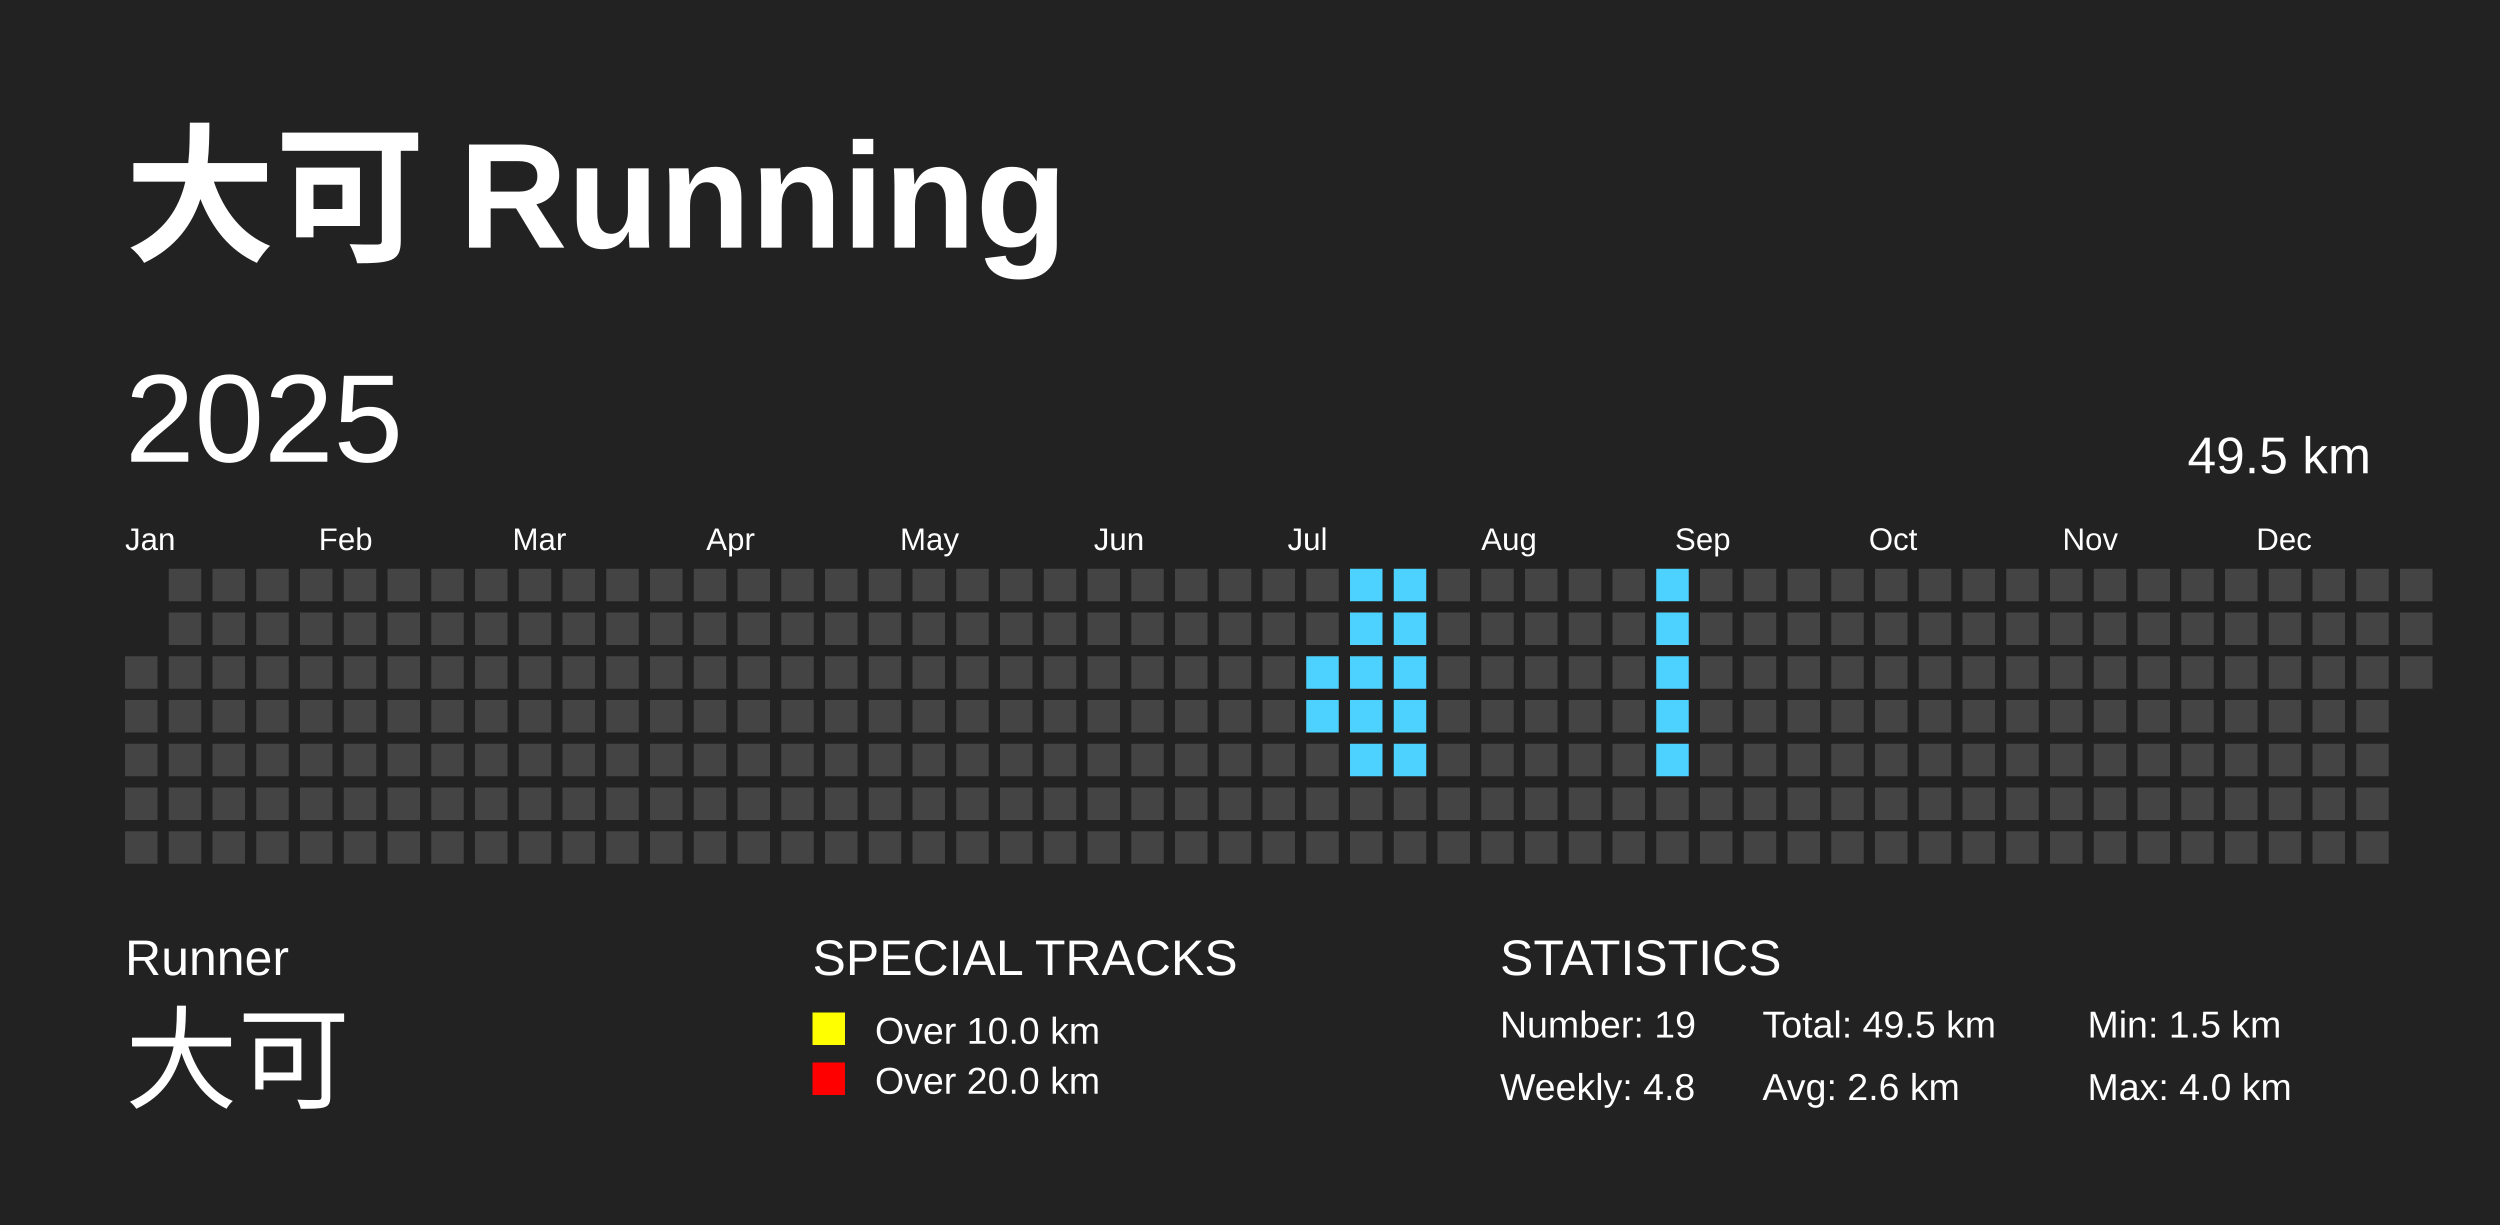
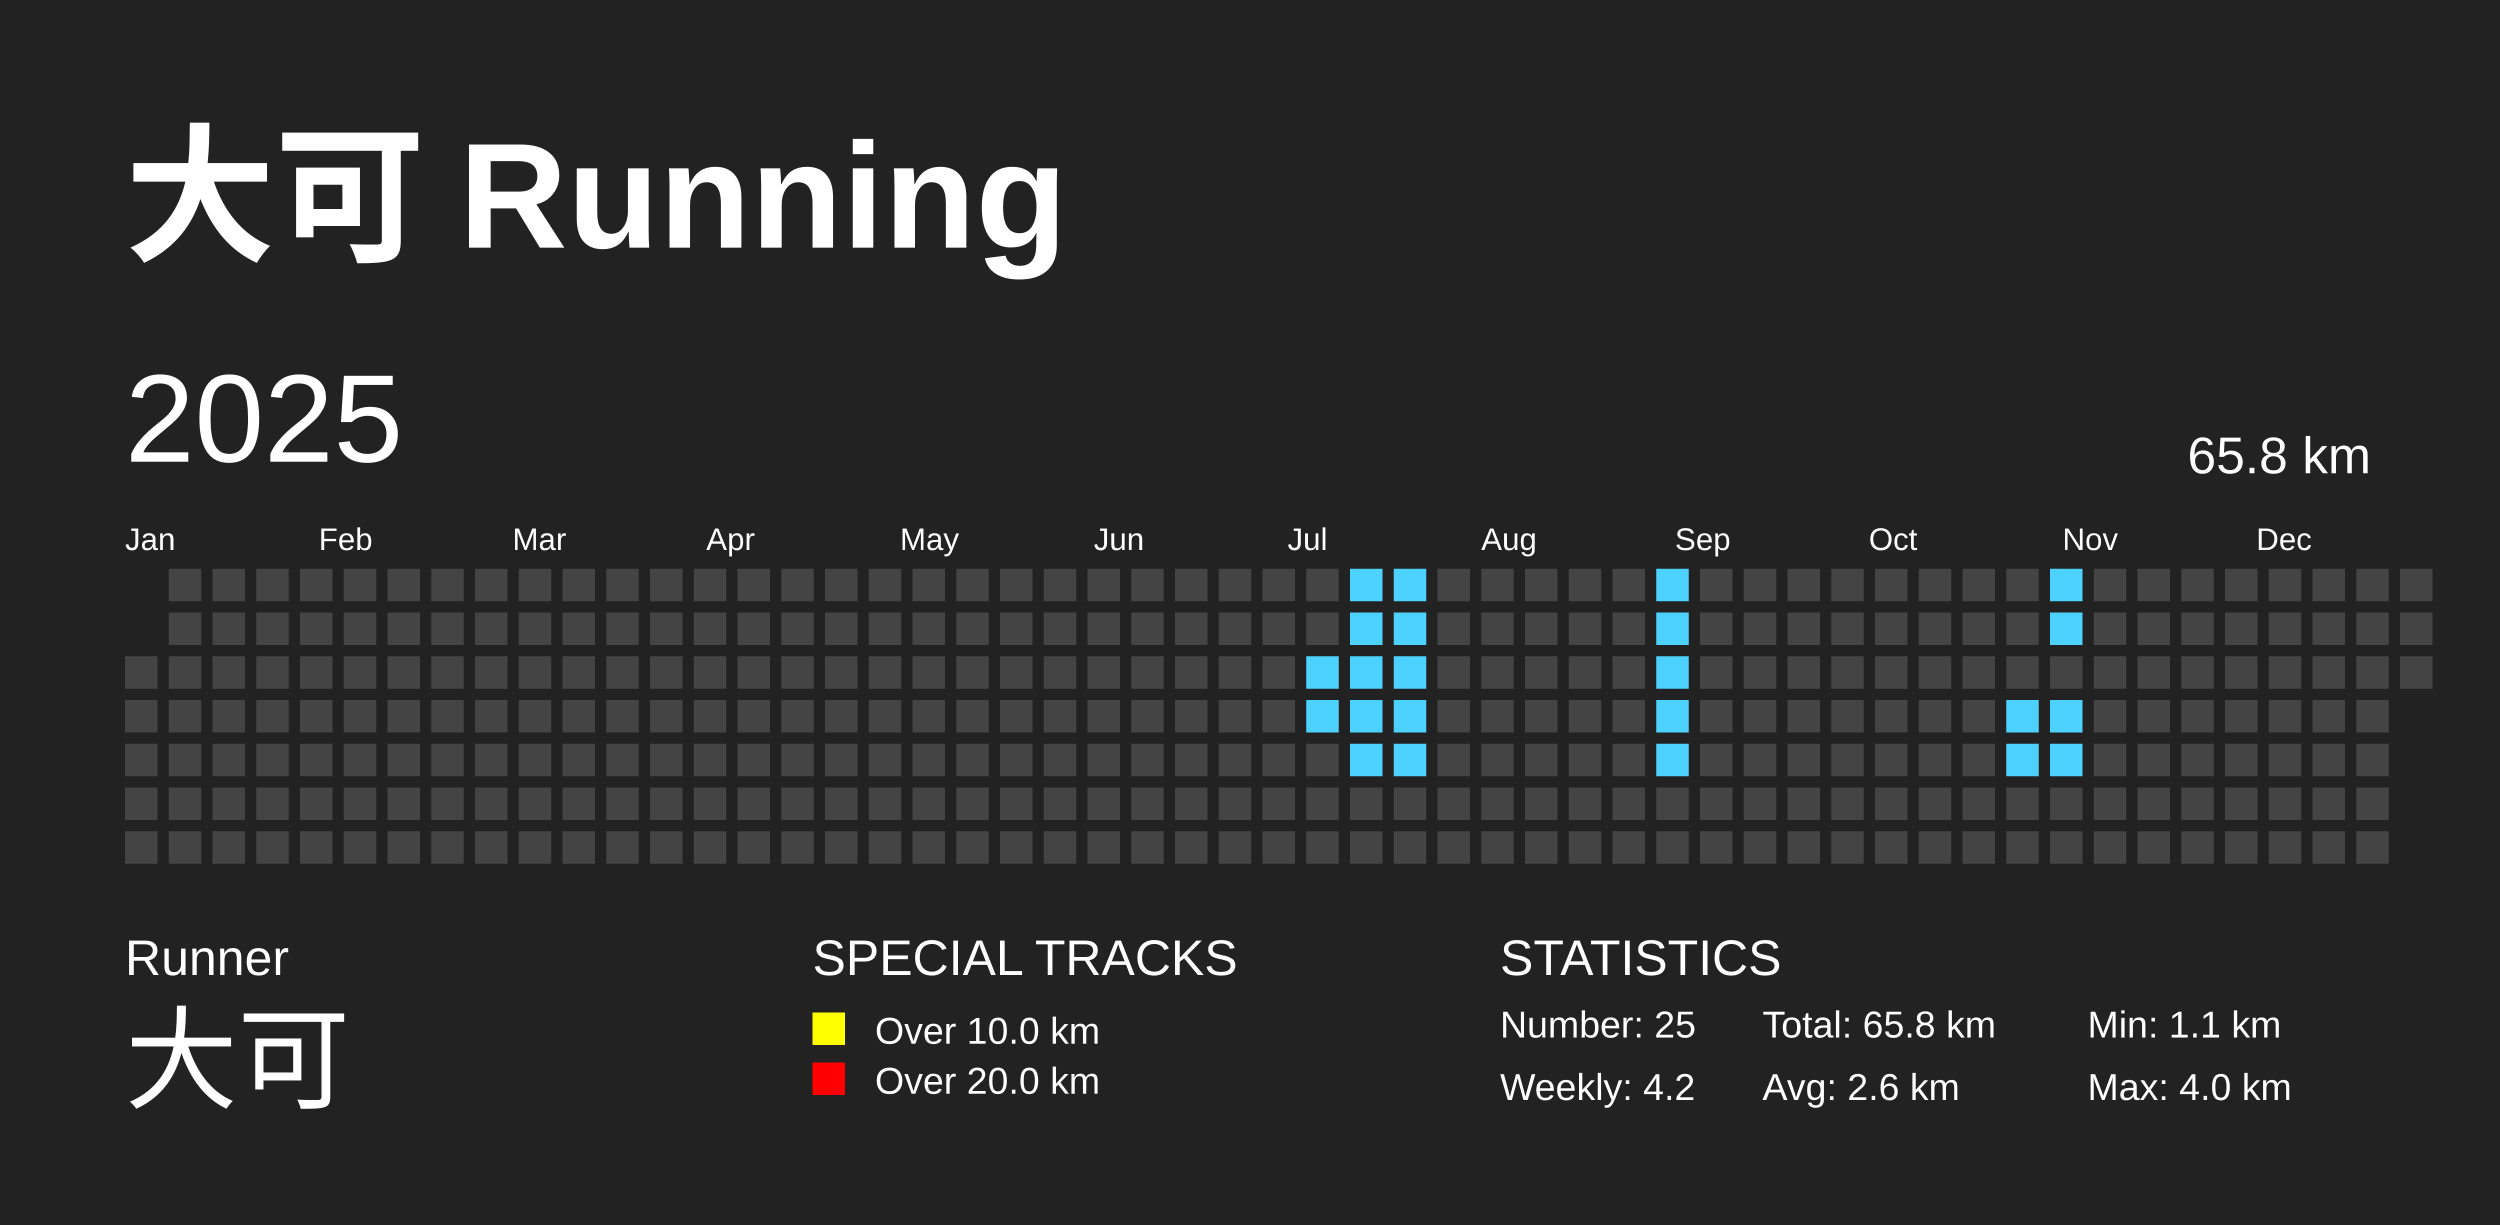
<svg xmlns="http://www.w3.org/2000/svg" baseProfile="full" height="98mm" version="1.1" viewBox="0,0,200,98" width="200mm">
  <defs />
  <rect fill="#222222" height="98" width="200" x="0" y="0" />
  <text fill="#FFFFFF" style="font-size:12px; font-family:Arial; font-weight:bold;" x="10" y="20">大可 Running</text>
  <text fill="#FFFFFF" style="font-size:4px; font-family:Arial" x="10" y="78">Runner</text>
  <text fill="#FFFFFF" style="font-size:9px; font-family:Arial" x="10" y="88">大可</text>
  <text fill="#FFFFFF" style="font-size:4px; font-family:Arial" x="65" y="78">SPECIAL TRACKS</text>
  <rect fill="yellow" height="2.6" width="2.6" x="65" y="81" />
  <text fill="#FFFFFF" style="font-size:3px; font-family:Arial" x="70" y="83.5">Over 10.0 km</text>
  <rect fill="red" height="2.6" width="2.6" x="65" y="85" />
  <text fill="#FFFFFF" style="font-size:3px; font-family:Arial" x="70" y="87.5">Over 20.0 km</text>
  <text fill="#FFFFFF" style="font-size:4px; font-family:Arial" x="120" y="78">STATISTICS</text>
-   <text fill="#FFFFFF" style="font-size:3px; font-family:Arial" x="120" y="83">Number: 19</text>
-   <text fill="#FFFFFF" style="font-size:3px; font-family:Arial" x="120" y="88">Weekly: 4.8</text>
-   <text fill="#FFFFFF" style="font-size:3px; font-family:Arial" x="141" y="83">Total: 49.5 km</text>
+   <text fill="#FFFFFF" style="font-size:3px; font-family:Arial" x="120" y="83">Number: 25</text>
+   <text fill="#FFFFFF" style="font-size:3px; font-family:Arial" x="120" y="88">Weekly: 4.2</text>
+   <text fill="#FFFFFF" style="font-size:3px; font-family:Arial" x="141" y="83">Total: 65.8 km</text>
  <text fill="#FFFFFF" style="font-size:3px; font-family:Arial" x="141" y="88">Avg: 2.6 km</text>
-   <text fill="#FFFFFF" style="font-size:3px; font-family:Arial" x="167" y="83">Min: 1.5 km</text>
+   <text fill="#FFFFFF" style="font-size:3px; font-family:Arial" x="167" y="83">Min: 1.1 km</text>
  <text fill="#FFFFFF" style="font-size:3px; font-family:Arial" x="167" y="88">Max: 4.0 km</text>
  <text dominant-baseline="hanging" fill="#FFFFFF" style="font-size:10.0px; font-family:Arial;" x="10" y="30">2025</text>
-   <text dominant-baseline="hanging" fill="#FFFFFF" style="font-size:4.125px; font-family:Arial;" x="175" y="35">49.5 km</text>
+   <text dominant-baseline="hanging" fill="#FFFFFF" style="font-size:4.125px; font-family:Arial;" x="175" y="35">65.8 km</text>
  <text fill="#FFFFFF" style="font-size:2.5px; font-family:Arial" x="10.0" y="44">Jan</text>
  <text fill="#FFFFFF" style="font-size:2.5px; font-family:Arial" x="25.5" y="44">Feb</text>
  <text fill="#FFFFFF" style="font-size:2.5px; font-family:Arial" x="41.0" y="44">Mar</text>
  <text fill="#FFFFFF" style="font-size:2.5px; font-family:Arial" x="56.5" y="44">Apr</text>
  <text fill="#FFFFFF" style="font-size:2.5px; font-family:Arial" x="72.0" y="44">May</text>
  <text fill="#FFFFFF" style="font-size:2.5px; font-family:Arial" x="87.5" y="44">Jun</text>
  <text fill="#FFFFFF" style="font-size:2.5px; font-family:Arial" x="103.0" y="44">Jul</text>
  <text fill="#FFFFFF" style="font-size:2.5px; font-family:Arial" x="118.5" y="44">Aug</text>
  <text fill="#FFFFFF" style="font-size:2.5px; font-family:Arial" x="134.0" y="44">Sep</text>
  <text fill="#FFFFFF" style="font-size:2.5px; font-family:Arial" x="149.5" y="44">Oct</text>
  <text fill="#FFFFFF" style="font-size:2.5px; font-family:Arial" x="165.0" y="44">Nov</text>
  <text fill="#FFFFFF" style="font-size:2.5px; font-family:Arial" x="180.5" y="44">Dec</text>
  <rect fill="#444444" height="2.6" width="2.6" x="10.0" y="52.5" />
  <rect fill="#444444" height="2.6" width="2.6" x="10.0" y="56.0" />
  <rect fill="#444444" height="2.6" width="2.6" x="10.0" y="59.5" />
  <rect fill="#444444" height="2.6" width="2.6" x="10.0" y="63.0" />
  <rect fill="#444444" height="2.6" width="2.6" x="10.0" y="66.5" />
  <rect fill="#444444" height="2.6" width="2.6" x="13.5" y="45.5" />
  <rect fill="#444444" height="2.6" width="2.6" x="13.5" y="49.0" />
  <rect fill="#444444" height="2.6" width="2.6" x="13.5" y="52.5" />
  <rect fill="#444444" height="2.6" width="2.6" x="13.5" y="56.0" />
  <rect fill="#444444" height="2.6" width="2.6" x="13.5" y="59.5" />
  <rect fill="#444444" height="2.6" width="2.6" x="13.5" y="63.0" />
  <rect fill="#444444" height="2.6" width="2.6" x="13.5" y="66.5" />
  <rect fill="#444444" height="2.6" width="2.6" x="17.0" y="45.5" />
  <rect fill="#444444" height="2.6" width="2.6" x="17.0" y="49.0" />
  <rect fill="#444444" height="2.6" width="2.6" x="17.0" y="52.5" />
  <rect fill="#444444" height="2.6" width="2.6" x="17.0" y="56.0" />
  <rect fill="#444444" height="2.6" width="2.6" x="17.0" y="59.5" />
  <rect fill="#444444" height="2.6" width="2.6" x="17.0" y="63.0" />
  <rect fill="#444444" height="2.6" width="2.6" x="17.0" y="66.5" />
  <rect fill="#444444" height="2.6" width="2.6" x="20.5" y="45.5" />
  <rect fill="#444444" height="2.6" width="2.6" x="20.5" y="49.0" />
  <rect fill="#444444" height="2.6" width="2.6" x="20.5" y="52.5" />
  <rect fill="#444444" height="2.6" width="2.6" x="20.5" y="56.0" />
  <rect fill="#444444" height="2.6" width="2.6" x="20.5" y="59.5" />
  <rect fill="#444444" height="2.6" width="2.6" x="20.5" y="63.0" />
  <rect fill="#444444" height="2.6" width="2.6" x="20.5" y="66.5" />
  <rect fill="#444444" height="2.6" width="2.6" x="24.0" y="45.5" />
  <rect fill="#444444" height="2.6" width="2.6" x="24.0" y="49.0" />
  <rect fill="#444444" height="2.6" width="2.6" x="24.0" y="52.5" />
  <rect fill="#444444" height="2.6" width="2.6" x="24.0" y="56.0" />
  <rect fill="#444444" height="2.6" width="2.6" x="24.0" y="59.5" />
  <rect fill="#444444" height="2.6" width="2.6" x="24.0" y="63.0" />
  <rect fill="#444444" height="2.6" width="2.6" x="24.0" y="66.5" />
  <rect fill="#444444" height="2.6" width="2.6" x="27.5" y="45.5" />
  <rect fill="#444444" height="2.6" width="2.6" x="27.5" y="49.0" />
  <rect fill="#444444" height="2.6" width="2.6" x="27.5" y="52.5" />
  <rect fill="#444444" height="2.6" width="2.6" x="27.5" y="56.0" />
  <rect fill="#444444" height="2.6" width="2.6" x="27.5" y="59.5" />
  <rect fill="#444444" height="2.6" width="2.6" x="27.5" y="63.0" />
  <rect fill="#444444" height="2.6" width="2.6" x="27.5" y="66.5" />
  <rect fill="#444444" height="2.6" width="2.6" x="31.0" y="45.5" />
  <rect fill="#444444" height="2.6" width="2.6" x="31.0" y="49.0" />
  <rect fill="#444444" height="2.6" width="2.6" x="31.0" y="52.5" />
  <rect fill="#444444" height="2.6" width="2.6" x="31.0" y="56.0" />
  <rect fill="#444444" height="2.6" width="2.6" x="31.0" y="59.5" />
  <rect fill="#444444" height="2.6" width="2.6" x="31.0" y="63.0" />
  <rect fill="#444444" height="2.6" width="2.6" x="31.0" y="66.5" />
  <rect fill="#444444" height="2.6" width="2.6" x="34.5" y="45.5" />
  <rect fill="#444444" height="2.6" width="2.6" x="34.5" y="49.0" />
  <rect fill="#444444" height="2.6" width="2.6" x="34.5" y="52.5" />
  <rect fill="#444444" height="2.6" width="2.6" x="34.5" y="56.0" />
  <rect fill="#444444" height="2.6" width="2.6" x="34.5" y="59.5" />
  <rect fill="#444444" height="2.6" width="2.6" x="34.5" y="63.0" />
  <rect fill="#444444" height="2.6" width="2.6" x="34.5" y="66.5" />
  <rect fill="#444444" height="2.6" width="2.6" x="38.0" y="45.5" />
  <rect fill="#444444" height="2.6" width="2.6" x="38.0" y="49.0" />
  <rect fill="#444444" height="2.6" width="2.6" x="38.0" y="52.5" />
  <rect fill="#444444" height="2.6" width="2.6" x="38.0" y="56.0" />
  <rect fill="#444444" height="2.6" width="2.6" x="38.0" y="59.5" />
  <rect fill="#444444" height="2.6" width="2.6" x="38.0" y="63.0" />
  <rect fill="#444444" height="2.6" width="2.6" x="38.0" y="66.5" />
  <rect fill="#444444" height="2.6" width="2.6" x="41.5" y="45.5" />
  <rect fill="#444444" height="2.6" width="2.6" x="41.5" y="49.0" />
  <rect fill="#444444" height="2.6" width="2.6" x="41.5" y="52.5" />
  <rect fill="#444444" height="2.6" width="2.6" x="41.5" y="56.0" />
  <rect fill="#444444" height="2.6" width="2.6" x="41.5" y="59.5" />
  <rect fill="#444444" height="2.6" width="2.6" x="41.5" y="63.0" />
  <rect fill="#444444" height="2.6" width="2.6" x="41.5" y="66.5" />
  <rect fill="#444444" height="2.6" width="2.6" x="45.0" y="45.5" />
  <rect fill="#444444" height="2.6" width="2.6" x="45.0" y="49.0" />
  <rect fill="#444444" height="2.6" width="2.6" x="45.0" y="52.5" />
  <rect fill="#444444" height="2.6" width="2.6" x="45.0" y="56.0" />
  <rect fill="#444444" height="2.6" width="2.6" x="45.0" y="59.5" />
  <rect fill="#444444" height="2.6" width="2.6" x="45.0" y="63.0" />
  <rect fill="#444444" height="2.6" width="2.6" x="45.0" y="66.5" />
  <rect fill="#444444" height="2.6" width="2.6" x="48.5" y="45.5" />
  <rect fill="#444444" height="2.6" width="2.6" x="48.5" y="49.0" />
  <rect fill="#444444" height="2.6" width="2.6" x="48.5" y="52.5" />
  <rect fill="#444444" height="2.6" width="2.6" x="48.5" y="56.0" />
  <rect fill="#444444" height="2.6" width="2.6" x="48.5" y="59.5" />
  <rect fill="#444444" height="2.6" width="2.6" x="48.5" y="63.0" />
  <rect fill="#444444" height="2.6" width="2.6" x="48.5" y="66.5" />
  <rect fill="#444444" height="2.6" width="2.6" x="52.0" y="45.5" />
  <rect fill="#444444" height="2.6" width="2.6" x="52.0" y="49.0" />
  <rect fill="#444444" height="2.6" width="2.6" x="52.0" y="52.5" />
  <rect fill="#444444" height="2.6" width="2.6" x="52.0" y="56.0" />
  <rect fill="#444444" height="2.6" width="2.6" x="52.0" y="59.5" />
  <rect fill="#444444" height="2.6" width="2.6" x="52.0" y="63.0" />
  <rect fill="#444444" height="2.6" width="2.6" x="52.0" y="66.5" />
  <rect fill="#444444" height="2.6" width="2.6" x="55.5" y="45.5" />
  <rect fill="#444444" height="2.6" width="2.6" x="55.5" y="49.0" />
  <rect fill="#444444" height="2.6" width="2.6" x="55.5" y="52.5" />
  <rect fill="#444444" height="2.6" width="2.6" x="55.5" y="56.0" />
  <rect fill="#444444" height="2.6" width="2.6" x="55.5" y="59.5" />
  <rect fill="#444444" height="2.6" width="2.6" x="55.5" y="63.0" />
  <rect fill="#444444" height="2.6" width="2.6" x="55.5" y="66.5" />
  <rect fill="#444444" height="2.6" width="2.6" x="59.0" y="45.5" />
  <rect fill="#444444" height="2.6" width="2.6" x="59.0" y="49.0" />
  <rect fill="#444444" height="2.6" width="2.6" x="59.0" y="52.5" />
  <rect fill="#444444" height="2.6" width="2.6" x="59.0" y="56.0" />
  <rect fill="#444444" height="2.6" width="2.6" x="59.0" y="59.5" />
  <rect fill="#444444" height="2.6" width="2.6" x="59.0" y="63.0" />
  <rect fill="#444444" height="2.6" width="2.6" x="59.0" y="66.5" />
  <rect fill="#444444" height="2.6" width="2.6" x="62.5" y="45.5" />
  <rect fill="#444444" height="2.6" width="2.6" x="62.5" y="49.0" />
  <rect fill="#444444" height="2.6" width="2.6" x="62.5" y="52.5" />
  <rect fill="#444444" height="2.6" width="2.6" x="62.5" y="56.0" />
  <rect fill="#444444" height="2.6" width="2.6" x="62.5" y="59.5" />
  <rect fill="#444444" height="2.6" width="2.6" x="62.5" y="63.0" />
  <rect fill="#444444" height="2.6" width="2.6" x="62.5" y="66.5" />
  <rect fill="#444444" height="2.6" width="2.6" x="66.0" y="45.5" />
  <rect fill="#444444" height="2.6" width="2.6" x="66.0" y="49.0" />
  <rect fill="#444444" height="2.6" width="2.6" x="66.0" y="52.5" />
  <rect fill="#444444" height="2.6" width="2.6" x="66.0" y="56.0" />
  <rect fill="#444444" height="2.6" width="2.6" x="66.0" y="59.5" />
  <rect fill="#444444" height="2.6" width="2.6" x="66.0" y="63.0" />
  <rect fill="#444444" height="2.6" width="2.6" x="66.0" y="66.5" />
  <rect fill="#444444" height="2.6" width="2.6" x="69.5" y="45.5" />
  <rect fill="#444444" height="2.6" width="2.6" x="69.5" y="49.0" />
  <rect fill="#444444" height="2.6" width="2.6" x="69.5" y="52.5" />
  <rect fill="#444444" height="2.6" width="2.6" x="69.5" y="56.0" />
  <rect fill="#444444" height="2.6" width="2.6" x="69.5" y="59.5" />
  <rect fill="#444444" height="2.6" width="2.6" x="69.5" y="63.0" />
  <rect fill="#444444" height="2.6" width="2.6" x="69.5" y="66.5" />
  <rect fill="#444444" height="2.6" width="2.6" x="73.0" y="45.5" />
  <rect fill="#444444" height="2.6" width="2.6" x="73.0" y="49.0" />
  <rect fill="#444444" height="2.6" width="2.6" x="73.0" y="52.5" />
  <rect fill="#444444" height="2.6" width="2.6" x="73.0" y="56.0" />
  <rect fill="#444444" height="2.6" width="2.6" x="73.0" y="59.5" />
  <rect fill="#444444" height="2.6" width="2.6" x="73.0" y="63.0" />
  <rect fill="#444444" height="2.6" width="2.6" x="73.0" y="66.5" />
  <rect fill="#444444" height="2.6" width="2.6" x="76.5" y="45.5" />
  <rect fill="#444444" height="2.6" width="2.6" x="76.5" y="49.0" />
  <rect fill="#444444" height="2.6" width="2.6" x="76.5" y="52.5" />
  <rect fill="#444444" height="2.6" width="2.6" x="76.5" y="56.0" />
  <rect fill="#444444" height="2.6" width="2.6" x="76.5" y="59.5" />
  <rect fill="#444444" height="2.6" width="2.6" x="76.5" y="63.0" />
  <rect fill="#444444" height="2.6" width="2.6" x="76.5" y="66.5" />
  <rect fill="#444444" height="2.6" width="2.6" x="80.0" y="45.5" />
  <rect fill="#444444" height="2.6" width="2.6" x="80.0" y="49.0" />
  <rect fill="#444444" height="2.6" width="2.6" x="80.0" y="52.5" />
  <rect fill="#444444" height="2.6" width="2.6" x="80.0" y="56.0" />
  <rect fill="#444444" height="2.6" width="2.6" x="80.0" y="59.5" />
  <rect fill="#444444" height="2.6" width="2.6" x="80.0" y="63.0" />
  <rect fill="#444444" height="2.6" width="2.6" x="80.0" y="66.5" />
  <rect fill="#444444" height="2.6" width="2.6" x="83.5" y="45.5" />
  <rect fill="#444444" height="2.6" width="2.6" x="83.5" y="49.0" />
  <rect fill="#444444" height="2.6" width="2.6" x="83.5" y="52.5" />
  <rect fill="#444444" height="2.6" width="2.6" x="83.5" y="56.0" />
  <rect fill="#444444" height="2.6" width="2.6" x="83.5" y="59.5" />
  <rect fill="#444444" height="2.6" width="2.6" x="83.5" y="63.0" />
  <rect fill="#444444" height="2.6" width="2.6" x="83.5" y="66.5" />
  <rect fill="#444444" height="2.6" width="2.6" x="87.0" y="45.5" />
  <rect fill="#444444" height="2.6" width="2.6" x="87.0" y="49.0" />
  <rect fill="#444444" height="2.6" width="2.6" x="87.0" y="52.5" />
  <rect fill="#444444" height="2.6" width="2.6" x="87.0" y="56.0" />
  <rect fill="#444444" height="2.6" width="2.6" x="87.0" y="59.5" />
  <rect fill="#444444" height="2.6" width="2.6" x="87.0" y="63.0" />
  <rect fill="#444444" height="2.6" width="2.6" x="87.0" y="66.5" />
  <rect fill="#444444" height="2.6" width="2.6" x="90.5" y="45.5" />
  <rect fill="#444444" height="2.6" width="2.6" x="90.5" y="49.0" />
  <rect fill="#444444" height="2.6" width="2.6" x="90.5" y="52.5" />
  <rect fill="#444444" height="2.6" width="2.6" x="90.5" y="56.0" />
  <rect fill="#444444" height="2.6" width="2.6" x="90.5" y="59.5" />
  <rect fill="#444444" height="2.6" width="2.6" x="90.5" y="63.0" />
  <rect fill="#444444" height="2.6" width="2.6" x="90.5" y="66.5" />
  <rect fill="#444444" height="2.6" width="2.6" x="94.0" y="45.5" />
  <rect fill="#444444" height="2.6" width="2.6" x="94.0" y="49.0" />
  <rect fill="#444444" height="2.6" width="2.6" x="94.0" y="52.5" />
  <rect fill="#444444" height="2.6" width="2.6" x="94.0" y="56.0" />
  <rect fill="#444444" height="2.6" width="2.6" x="94.0" y="59.5" />
  <rect fill="#444444" height="2.6" width="2.6" x="94.0" y="63.0" />
  <rect fill="#444444" height="2.6" width="2.6" x="94.0" y="66.5" />
  <rect fill="#444444" height="2.6" width="2.6" x="97.5" y="45.5" />
  <rect fill="#444444" height="2.6" width="2.6" x="97.5" y="49.0" />
  <rect fill="#444444" height="2.6" width="2.6" x="97.5" y="52.5" />
  <rect fill="#444444" height="2.6" width="2.6" x="97.5" y="56.0" />
  <rect fill="#444444" height="2.6" width="2.6" x="97.5" y="59.5" />
  <rect fill="#444444" height="2.6" width="2.6" x="97.5" y="63.0" />
  <rect fill="#444444" height="2.6" width="2.6" x="97.5" y="66.5" />
  <rect fill="#444444" height="2.6" width="2.6" x="101.0" y="45.5" />
  <rect fill="#444444" height="2.6" width="2.6" x="101.0" y="49.0" />
  <rect fill="#444444" height="2.6" width="2.6" x="101.0" y="52.5" />
  <rect fill="#444444" height="2.6" width="2.6" x="101.0" y="56.0" />
  <rect fill="#444444" height="2.6" width="2.6" x="101.0" y="59.5" />
  <rect fill="#444444" height="2.6" width="2.6" x="101.0" y="63.0" />
  <rect fill="#444444" height="2.6" width="2.6" x="101.0" y="66.5" />
  <rect fill="#444444" height="2.6" width="2.6" x="104.5" y="45.5" />
  <rect fill="#444444" height="2.6" width="2.6" x="104.5" y="49.0" />
  <rect fill="#4DD2FF" height="2.6" width="2.6" x="104.5" y="52.5" />
  <rect fill="#4DD2FF" height="2.6" width="2.6" x="104.5" y="56.0" />
  <rect fill="#444444" height="2.6" width="2.6" x="104.5" y="59.5" />
  <rect fill="#444444" height="2.6" width="2.6" x="104.5" y="63.0" />
  <rect fill="#444444" height="2.6" width="2.6" x="104.5" y="66.5" />
  <rect fill="#4DD2FF" height="2.6" width="2.6" x="108.0" y="45.5" />
  <rect fill="#4DD2FF" height="2.6" width="2.6" x="108.0" y="49.0" />
  <rect fill="#4DD2FF" height="2.6" width="2.6" x="108.0" y="52.5" />
  <rect fill="#4DD2FF" height="2.6" width="2.6" x="108.0" y="56.0" />
  <rect fill="#4DD2FF" height="2.6" width="2.6" x="108.0" y="59.5" />
  <rect fill="#444444" height="2.6" width="2.6" x="108.0" y="63.0" />
  <rect fill="#444444" height="2.6" width="2.6" x="108.0" y="66.5" />
  <rect fill="#4DD2FF" height="2.6" width="2.6" x="111.5" y="45.5" />
  <rect fill="#4DD2FF" height="2.6" width="2.6" x="111.5" y="49.0" />
  <rect fill="#4DD2FF" height="2.6" width="2.6" x="111.5" y="52.5" />
  <rect fill="#4DD2FF" height="2.6" width="2.6" x="111.5" y="56.0" />
  <rect fill="#4DD2FF" height="2.6" width="2.6" x="111.5" y="59.5" />
  <rect fill="#444444" height="2.6" width="2.6" x="111.5" y="63.0" />
  <rect fill="#444444" height="2.6" width="2.6" x="111.5" y="66.5" />
  <rect fill="#444444" height="2.6" width="2.6" x="115.0" y="45.5" />
  <rect fill="#444444" height="2.6" width="2.6" x="115.0" y="49.0" />
  <rect fill="#444444" height="2.6" width="2.6" x="115.0" y="52.5" />
  <rect fill="#444444" height="2.6" width="2.6" x="115.0" y="56.0" />
  <rect fill="#444444" height="2.6" width="2.6" x="115.0" y="59.5" />
  <rect fill="#444444" height="2.6" width="2.6" x="115.0" y="63.0" />
  <rect fill="#444444" height="2.6" width="2.6" x="115.0" y="66.5" />
  <rect fill="#444444" height="2.6" width="2.6" x="118.5" y="45.5" />
  <rect fill="#444444" height="2.6" width="2.6" x="118.5" y="49.0" />
  <rect fill="#444444" height="2.6" width="2.6" x="118.5" y="52.5" />
  <rect fill="#444444" height="2.6" width="2.6" x="118.5" y="56.0" />
  <rect fill="#444444" height="2.6" width="2.6" x="118.5" y="59.5" />
  <rect fill="#444444" height="2.6" width="2.6" x="118.5" y="63.0" />
  <rect fill="#444444" height="2.6" width="2.6" x="118.5" y="66.5" />
  <rect fill="#444444" height="2.6" width="2.6" x="122.0" y="45.5" />
  <rect fill="#444444" height="2.6" width="2.6" x="122.0" y="49.0" />
  <rect fill="#444444" height="2.6" width="2.6" x="122.0" y="52.5" />
  <rect fill="#444444" height="2.6" width="2.6" x="122.0" y="56.0" />
  <rect fill="#444444" height="2.6" width="2.6" x="122.0" y="59.5" />
  <rect fill="#444444" height="2.6" width="2.6" x="122.0" y="63.0" />
  <rect fill="#444444" height="2.6" width="2.6" x="122.0" y="66.5" />
  <rect fill="#444444" height="2.6" width="2.6" x="125.5" y="45.5" />
  <rect fill="#444444" height="2.6" width="2.6" x="125.5" y="49.0" />
  <rect fill="#444444" height="2.6" width="2.6" x="125.5" y="52.5" />
  <rect fill="#444444" height="2.6" width="2.6" x="125.5" y="56.0" />
  <rect fill="#444444" height="2.6" width="2.6" x="125.5" y="59.5" />
  <rect fill="#444444" height="2.6" width="2.6" x="125.5" y="63.0" />
  <rect fill="#444444" height="2.6" width="2.6" x="125.5" y="66.5" />
  <rect fill="#444444" height="2.6" width="2.6" x="129.0" y="45.5" />
  <rect fill="#444444" height="2.6" width="2.6" x="129.0" y="49.0" />
  <rect fill="#444444" height="2.6" width="2.6" x="129.0" y="52.5" />
  <rect fill="#444444" height="2.6" width="2.6" x="129.0" y="56.0" />
  <rect fill="#444444" height="2.6" width="2.6" x="129.0" y="59.5" />
  <rect fill="#444444" height="2.6" width="2.6" x="129.0" y="63.0" />
  <rect fill="#444444" height="2.6" width="2.6" x="129.0" y="66.5" />
  <rect fill="#4DD2FF" height="2.6" width="2.6" x="132.5" y="45.5" />
  <rect fill="#4DD2FF" height="2.6" width="2.6" x="132.5" y="49.0" />
  <rect fill="#4DD2FF" height="2.6" width="2.6" x="132.5" y="52.5" />
  <rect fill="#4DD2FF" height="2.6" width="2.6" x="132.5" y="56.0" />
  <rect fill="#4DD2FF" height="2.6" width="2.6" x="132.5" y="59.5" />
  <rect fill="#444444" height="2.6" width="2.6" x="132.5" y="63.0" />
  <rect fill="#444444" height="2.6" width="2.6" x="132.5" y="66.5" />
  <rect fill="#444444" height="2.6" width="2.6" x="136.0" y="45.5" />
  <rect fill="#444444" height="2.6" width="2.6" x="136.0" y="49.0" />
  <rect fill="#444444" height="2.6" width="2.6" x="136.0" y="52.5" />
  <rect fill="#444444" height="2.6" width="2.6" x="136.0" y="56.0" />
  <rect fill="#444444" height="2.6" width="2.6" x="136.0" y="59.5" />
  <rect fill="#444444" height="2.6" width="2.6" x="136.0" y="63.0" />
  <rect fill="#444444" height="2.6" width="2.6" x="136.0" y="66.5" />
  <rect fill="#444444" height="2.6" width="2.6" x="139.5" y="45.5" />
  <rect fill="#444444" height="2.6" width="2.6" x="139.5" y="49.0" />
  <rect fill="#444444" height="2.6" width="2.6" x="139.5" y="52.5" />
  <rect fill="#444444" height="2.6" width="2.6" x="139.5" y="56.0" />
  <rect fill="#444444" height="2.6" width="2.6" x="139.5" y="59.5" />
  <rect fill="#444444" height="2.6" width="2.6" x="139.5" y="63.0" />
  <rect fill="#444444" height="2.6" width="2.6" x="139.5" y="66.5" />
  <rect fill="#444444" height="2.6" width="2.6" x="143.0" y="45.5" />
  <rect fill="#444444" height="2.6" width="2.6" x="143.0" y="49.0" />
  <rect fill="#444444" height="2.6" width="2.6" x="143.0" y="52.5" />
  <rect fill="#444444" height="2.6" width="2.6" x="143.0" y="56.0" />
  <rect fill="#444444" height="2.6" width="2.6" x="143.0" y="59.5" />
  <rect fill="#444444" height="2.6" width="2.6" x="143.0" y="63.0" />
  <rect fill="#444444" height="2.6" width="2.6" x="143.0" y="66.5" />
  <rect fill="#444444" height="2.6" width="2.6" x="146.5" y="45.5" />
  <rect fill="#444444" height="2.6" width="2.6" x="146.5" y="49.0" />
  <rect fill="#444444" height="2.6" width="2.6" x="146.5" y="52.5" />
  <rect fill="#444444" height="2.6" width="2.6" x="146.5" y="56.0" />
  <rect fill="#444444" height="2.6" width="2.6" x="146.5" y="59.5" />
  <rect fill="#444444" height="2.6" width="2.6" x="146.5" y="63.0" />
  <rect fill="#444444" height="2.6" width="2.6" x="146.5" y="66.5" />
  <rect fill="#444444" height="2.6" width="2.6" x="150.0" y="45.5" />
  <rect fill="#444444" height="2.6" width="2.6" x="150.0" y="49.0" />
  <rect fill="#444444" height="2.6" width="2.6" x="150.0" y="52.5" />
  <rect fill="#444444" height="2.6" width="2.6" x="150.0" y="56.0" />
  <rect fill="#444444" height="2.6" width="2.6" x="150.0" y="59.5" />
  <rect fill="#444444" height="2.6" width="2.6" x="150.0" y="63.0" />
  <rect fill="#444444" height="2.6" width="2.6" x="150.0" y="66.5" />
  <rect fill="#444444" height="2.6" width="2.6" x="153.5" y="45.5" />
  <rect fill="#444444" height="2.6" width="2.6" x="153.5" y="49.0" />
  <rect fill="#444444" height="2.6" width="2.6" x="153.5" y="52.5" />
  <rect fill="#444444" height="2.6" width="2.6" x="153.5" y="56.0" />
  <rect fill="#444444" height="2.6" width="2.6" x="153.5" y="59.5" />
  <rect fill="#444444" height="2.6" width="2.6" x="153.5" y="63.0" />
  <rect fill="#444444" height="2.6" width="2.6" x="153.5" y="66.5" />
  <rect fill="#444444" height="2.6" width="2.6" x="157.0" y="45.5" />
  <rect fill="#444444" height="2.6" width="2.6" x="157.0" y="49.0" />
  <rect fill="#444444" height="2.6" width="2.6" x="157.0" y="52.5" />
  <rect fill="#444444" height="2.6" width="2.6" x="157.0" y="56.0" />
  <rect fill="#444444" height="2.6" width="2.6" x="157.0" y="59.5" />
  <rect fill="#444444" height="2.6" width="2.6" x="157.0" y="63.0" />
  <rect fill="#444444" height="2.6" width="2.6" x="157.0" y="66.5" />
  <rect fill="#444444" height="2.6" width="2.6" x="160.5" y="45.5" />
  <rect fill="#444444" height="2.6" width="2.6" x="160.5" y="49.0" />
  <rect fill="#444444" height="2.6" width="2.6" x="160.5" y="52.5" />
-   <rect fill="#444444" height="2.6" width="2.6" x="160.5" y="56.0" />
-   <rect fill="#444444" height="2.6" width="2.6" x="160.5" y="59.5" />
+   <rect fill="#4DD2FF" height="2.6" width="2.6" x="160.5" y="56.0" />
+   <rect fill="#4DD2FF" height="2.6" width="2.6" x="160.5" y="59.5" />
  <rect fill="#444444" height="2.6" width="2.6" x="160.5" y="63.0" />
  <rect fill="#444444" height="2.6" width="2.6" x="160.5" y="66.5" />
-   <rect fill="#444444" height="2.6" width="2.6" x="164.0" y="45.5" />
-   <rect fill="#444444" height="2.6" width="2.6" x="164.0" y="49.0" />
+   <rect fill="#4DD2FF" height="2.6" width="2.6" x="164.0" y="45.5" />
+   <rect fill="#4DD2FF" height="2.6" width="2.6" x="164.0" y="49.0" />
  <rect fill="#444444" height="2.6" width="2.6" x="164.0" y="52.5" />
-   <rect fill="#444444" height="2.6" width="2.6" x="164.0" y="56.0" />
-   <rect fill="#444444" height="2.6" width="2.6" x="164.0" y="59.5" />
+   <rect fill="#4DD2FF" height="2.6" width="2.6" x="164.0" y="56.0" />
+   <rect fill="#4DD2FF" height="2.6" width="2.6" x="164.0" y="59.5" />
  <rect fill="#444444" height="2.6" width="2.6" x="164.0" y="63.0" />
  <rect fill="#444444" height="2.6" width="2.6" x="164.0" y="66.5" />
  <rect fill="#444444" height="2.6" width="2.6" x="167.5" y="45.5" />
  <rect fill="#444444" height="2.6" width="2.6" x="167.5" y="49.0" />
  <rect fill="#444444" height="2.6" width="2.6" x="167.5" y="52.5" />
  <rect fill="#444444" height="2.6" width="2.6" x="167.5" y="56.0" />
  <rect fill="#444444" height="2.6" width="2.6" x="167.5" y="59.5" />
  <rect fill="#444444" height="2.6" width="2.6" x="167.5" y="63.0" />
  <rect fill="#444444" height="2.6" width="2.6" x="167.5" y="66.5" />
  <rect fill="#444444" height="2.6" width="2.6" x="171.0" y="45.5" />
  <rect fill="#444444" height="2.6" width="2.6" x="171.0" y="49.0" />
  <rect fill="#444444" height="2.6" width="2.6" x="171.0" y="52.5" />
  <rect fill="#444444" height="2.6" width="2.6" x="171.0" y="56.0" />
  <rect fill="#444444" height="2.6" width="2.6" x="171.0" y="59.5" />
  <rect fill="#444444" height="2.6" width="2.6" x="171.0" y="63.0" />
  <rect fill="#444444" height="2.6" width="2.6" x="171.0" y="66.5" />
  <rect fill="#444444" height="2.6" width="2.6" x="174.5" y="45.5" />
  <rect fill="#444444" height="2.6" width="2.6" x="174.5" y="49.0" />
  <rect fill="#444444" height="2.6" width="2.6" x="174.5" y="52.5" />
  <rect fill="#444444" height="2.6" width="2.6" x="174.5" y="56.0" />
  <rect fill="#444444" height="2.6" width="2.6" x="174.5" y="59.5" />
  <rect fill="#444444" height="2.6" width="2.6" x="174.5" y="63.0" />
  <rect fill="#444444" height="2.6" width="2.6" x="174.5" y="66.5" />
  <rect fill="#444444" height="2.6" width="2.6" x="178.0" y="45.5" />
  <rect fill="#444444" height="2.6" width="2.6" x="178.0" y="49.0" />
  <rect fill="#444444" height="2.6" width="2.6" x="178.0" y="52.5" />
  <rect fill="#444444" height="2.6" width="2.6" x="178.0" y="56.0" />
  <rect fill="#444444" height="2.6" width="2.6" x="178.0" y="59.5" />
  <rect fill="#444444" height="2.6" width="2.6" x="178.0" y="63.0" />
  <rect fill="#444444" height="2.6" width="2.6" x="178.0" y="66.5" />
  <rect fill="#444444" height="2.6" width="2.6" x="181.5" y="45.5" />
  <rect fill="#444444" height="2.6" width="2.6" x="181.5" y="49.0" />
  <rect fill="#444444" height="2.6" width="2.6" x="181.5" y="52.5" />
  <rect fill="#444444" height="2.6" width="2.6" x="181.5" y="56.0" />
  <rect fill="#444444" height="2.6" width="2.6" x="181.5" y="59.5" />
  <rect fill="#444444" height="2.6" width="2.6" x="181.5" y="63.0" />
  <rect fill="#444444" height="2.6" width="2.6" x="181.5" y="66.5" />
  <rect fill="#444444" height="2.6" width="2.6" x="185.0" y="45.5" />
  <rect fill="#444444" height="2.6" width="2.6" x="185.0" y="49.0" />
  <rect fill="#444444" height="2.6" width="2.6" x="185.0" y="52.5" />
  <rect fill="#444444" height="2.6" width="2.6" x="185.0" y="56.0" />
  <rect fill="#444444" height="2.6" width="2.6" x="185.0" y="59.5" />
  <rect fill="#444444" height="2.6" width="2.6" x="185.0" y="63.0" />
  <rect fill="#444444" height="2.6" width="2.6" x="185.0" y="66.5" />
  <rect fill="#444444" height="2.6" width="2.6" x="188.5" y="45.5" />
  <rect fill="#444444" height="2.6" width="2.6" x="188.5" y="49.0" />
  <rect fill="#444444" height="2.6" width="2.6" x="188.5" y="52.5" />
  <rect fill="#444444" height="2.6" width="2.6" x="188.5" y="56.0" />
  <rect fill="#444444" height="2.6" width="2.6" x="188.5" y="59.5" />
  <rect fill="#444444" height="2.6" width="2.6" x="188.5" y="63.0" />
  <rect fill="#444444" height="2.6" width="2.6" x="188.5" y="66.5" />
  <rect fill="#444444" height="2.6" width="2.6" x="192.0" y="45.5" />
  <rect fill="#444444" height="2.6" width="2.6" x="192.0" y="49.0" />
  <rect fill="#444444" height="2.6" width="2.6" x="192.0" y="52.5" />
</svg>
